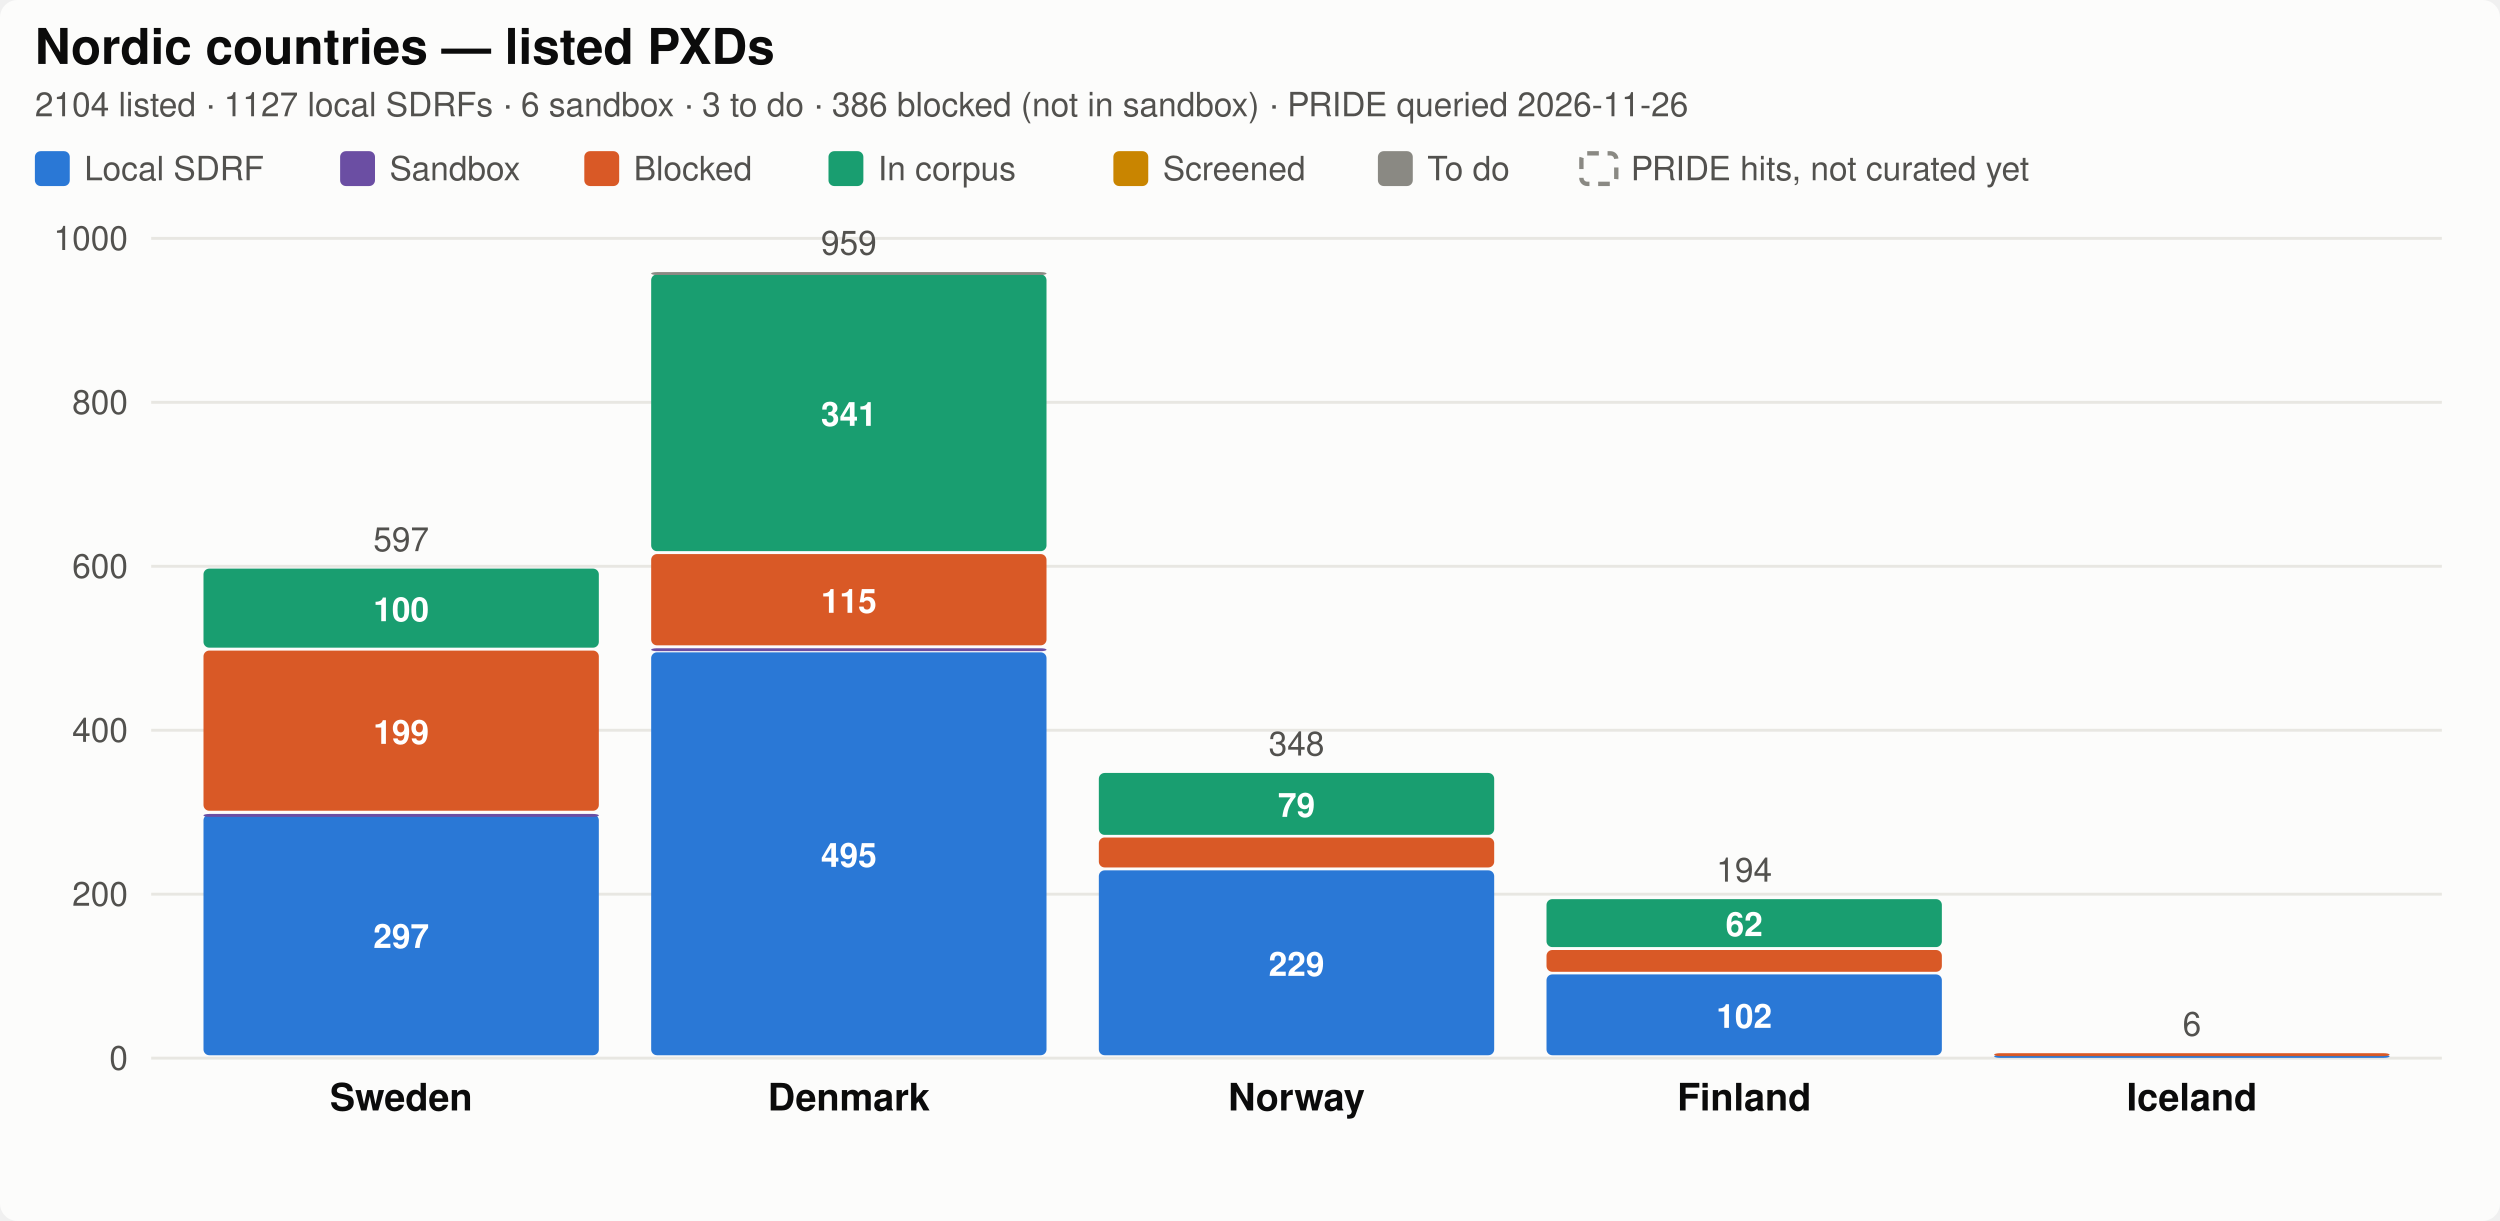
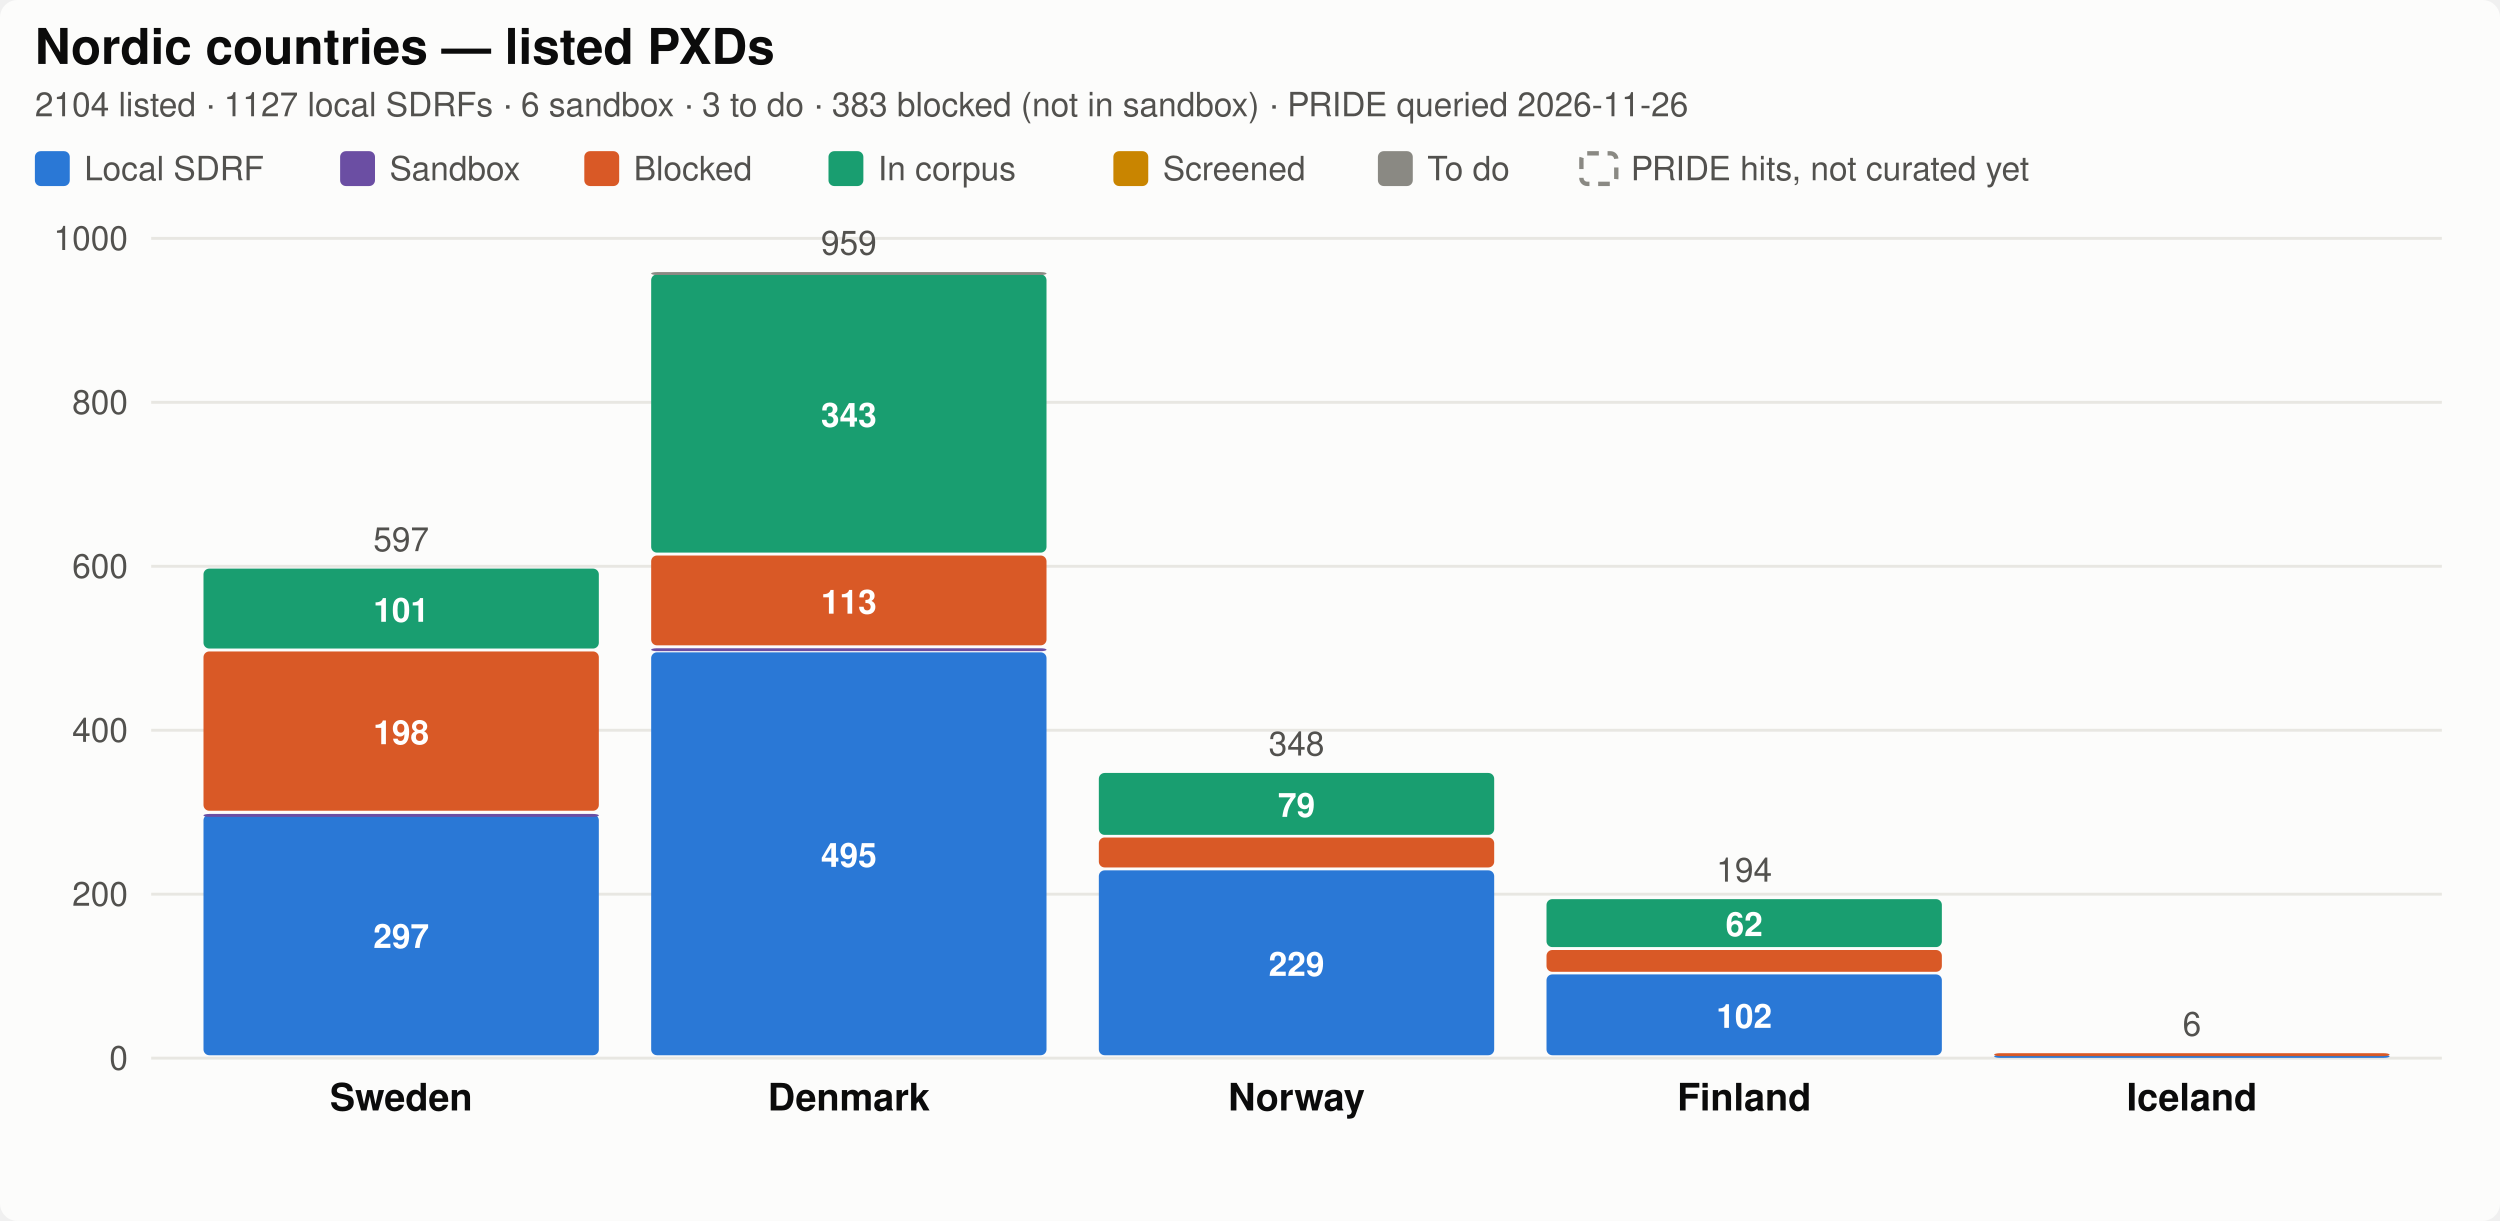
<svg xmlns="http://www.w3.org/2000/svg" width="860" height="420" viewBox="0 0 860 420" role="img" aria-label="Nordic SDRF progress by country">
  <style>
  .bg { fill: #fcfcfb; }
  .title { fill: #0b0b0b; font-size: 17px; font-weight: 600; }
  .city { fill: #0b0b0b; font-size: 13px; font-weight: 600; }
  .sub, .legend, .total, .axis { fill: #52514e; font-size: 11.5px; }
  .seg { font-size: 11.5px; font-weight: 600; fill: #ffffff; font-variant-numeric: tabular-nums; }
  .uncurated { fill: none; stroke: #8a8983; stroke-width: 1.5; stroke-dasharray: 4 3; }
  .grid { stroke: #e8e7e2; stroke-width: 1; }
  text { font-family: -apple-system, "Segoe UI", Helvetica, Arial, sans-serif; }
  .c-annotated { fill: #2a78d6; }
  .c-sandbox { fill: #6b4ea3; }
  .c-blocked { fill: #d95926; }
  .c-in_corpus { fill: #199e70; }
  .c-screened { fill: #c98500; }
  .c-todo { fill: #8a8983; }

  @media (prefers-color-scheme: dark) {
    .bg { fill: #1a1a19; }
    .title, .city { fill: #ffffff; }
    .sub, .legend, .total, .axis { fill: #c3c2b7; }
    .uncurated { stroke: #8f8e86; }
    .grid { stroke: #3a3a37; }
    .c-annotated { fill: #3987e5; }
    .c-sandbox { fill: #7d5fb5; }
    .c-blocked { fill: #d95926; }
    .c-in_corpus { fill: #199e70; }
    .c-screened { fill: #c98500; }
    .c-todo { fill: #6b6a65; }
  }
</style>
  <rect class="bg" width="860" height="420" rx="6" />
  <text class="title" x="12" y="22">Nordic countries — listed PXDs</text>
-   <text class="sub" x="12" y="40">2104 listed · 1127 local SDRFs · 6 sandbox · 3 to do · 386 blocked (not in sandbox) · PRIDE queried 2026-11-26</text>
+   <text class="sub" x="12" y="40">2104 listed · 1127 local SDRFs · 6 sandbox · 3 to do · 383 blocked (not in sandbox) · PRIDE queried 2026-11-26</text>
  <rect class="c-annotated" fill="#2a78d6" x="12.0" y="52.0" width="12" height="12" rx="2" />
  <text class="legend" x="29.0" y="62.0">Local SDRF</text>
  <rect class="c-sandbox" fill="#6b4ea3" x="117.0" y="52.0" width="12" height="12" rx="2" />
  <text class="legend" x="134.0" y="62.0">Sandbox</text>
  <rect class="c-blocked" fill="#d95926" x="201.0" y="52.0" width="12" height="12" rx="2" />
  <text class="legend" x="218.0" y="62.0">Blocked</text>
  <rect class="c-in_corpus" fill="#199e70" x="285.0" y="52.0" width="12" height="12" rx="2" />
  <text class="legend" x="302.0" y="62.0">In corpus</text>
  <rect class="c-screened" fill="#c98500" x="383.0" y="52.0" width="12" height="12" rx="2" />
  <text class="legend" x="400.0" y="62.0">Screened</text>
  <rect class="c-todo" fill="#8a8983" x="474.0" y="52.0" width="12" height="12" rx="2" />
  <text class="legend" x="491.0" y="62.0">To do</text>
  <rect class="uncurated" fill="none" stroke="#8a8983" x="544.0" y="52.75" width="12" height="10.5" rx="2" />
  <text class="legend" x="561.0" y="62.0">PRIDE hits, not curated yet</text>
  <line class="grid" x1="52" y1="364.0" x2="840" y2="364.0" />
  <text class="axis" x="44" y="368.0" text-anchor="end">0</text>
  <line class="grid" x1="52" y1="307.6" x2="840" y2="307.6" />
  <text class="axis" x="44" y="311.6" text-anchor="end">200</text>
  <line class="grid" x1="52" y1="251.2" x2="840" y2="251.2" />
  <text class="axis" x="44" y="255.2" text-anchor="end">400</text>
  <line class="grid" x1="52" y1="194.8" x2="840" y2="194.8" />
  <text class="axis" x="44" y="198.8" text-anchor="end">600</text>
  <line class="grid" x1="52" y1="138.4" x2="840" y2="138.4" />
  <text class="axis" x="44" y="142.4" text-anchor="end">800</text>
  <line class="grid" x1="52" y1="82.0" x2="840" y2="82.0" />
  <text class="axis" x="44" y="86.0" text-anchor="end">1000</text>
  <rect class="c-annotated" fill="#2a78d6" x="70.0" y="280.2" width="136.0" height="82.8" rx="2" />
  <text class="seg" x="138.0" y="326.1" text-anchor="middle">297</text>
  <rect class="c-sandbox" fill="#6b4ea3" x="70.0" y="280.0" width="136.0" height="1.0" rx="2" />
-   <rect class="c-blocked" fill="#d95926" x="70.0" y="223.8" width="136.0" height="55.1" rx="2" />
-   <text class="seg" x="138.0" y="255.9" text-anchor="middle">199</text>
-   <rect class="c-in_corpus" fill="#199e70" x="70.0" y="195.6" width="136.0" height="27.2" rx="2" />
-   <text class="seg" x="138.0" y="213.7" text-anchor="middle">100</text>
+   <rect class="c-blocked" fill="#d95926" x="70.0" y="224.1" width="136.0" height="54.8" rx="2" />
+   <text class="seg" x="138.0" y="256.0" text-anchor="middle">198</text>
+   <rect class="c-in_corpus" fill="#199e70" x="70.0" y="195.6" width="136.0" height="27.5" rx="2" />
+   <text class="seg" x="138.0" y="213.9" text-anchor="middle">101</text>
  <text class="total" x="138.0" y="189.6" text-anchor="middle">597</text>
  <text class="city" x="138.0" y="382.0" text-anchor="middle">Sweden</text>
  <rect class="c-annotated" fill="#2a78d6" x="224.0" y="224.4" width="136.0" height="138.6" rx="2" />
  <text class="seg" x="292.0" y="298.2" text-anchor="middle">495</text>
  <rect class="c-sandbox" fill="#6b4ea3" x="224.0" y="223.0" width="136.0" height="1.0" rx="2" />
-   <rect class="c-blocked" fill="#d95926" x="224.0" y="190.6" width="136.0" height="31.4" rx="2" />
-   <text class="seg" x="292.0" y="210.8" text-anchor="middle">115</text>
-   <rect class="c-in_corpus" fill="#199e70" x="224.0" y="94.4" width="136.0" height="95.2" rx="2" />
-   <text class="seg" x="292.0" y="146.5" text-anchor="middle">341</text>
+   <rect class="c-blocked" fill="#d95926" x="224.0" y="191.1" width="136.0" height="30.9" rx="2" />
+   <text class="seg" x="292.0" y="211.1" text-anchor="middle">113</text>
+   <rect class="c-in_corpus" fill="#199e70" x="224.0" y="94.4" width="136.0" height="95.7" rx="2" />
+   <text class="seg" x="292.0" y="146.8" text-anchor="middle">343</text>
  <rect class="c-todo" fill="#8a8983" x="224.0" y="93.6" width="136.0" height="1.0" rx="2" />
  <text class="total" x="292.0" y="87.6" text-anchor="middle">959</text>
  <text class="city" x="292.0" y="382.0" text-anchor="middle">Denmark</text>
  <rect class="c-annotated" fill="#2a78d6" x="378.0" y="299.4" width="136.0" height="63.6" rx="2" />
  <text class="seg" x="446.0" y="335.7" text-anchor="middle">229</text>
  <rect class="c-blocked" fill="#d95926" x="378.0" y="288.1" width="136.0" height="10.3" rx="2" />
  <rect class="c-in_corpus" fill="#199e70" x="378.0" y="265.9" width="136.0" height="21.3" rx="2" />
  <text class="seg" x="446.0" y="281.0" text-anchor="middle">79</text>
  <text class="total" x="446.0" y="259.9" text-anchor="middle">348</text>
  <text class="city" x="446.0" y="382.0" text-anchor="middle">Norway</text>
  <rect class="c-annotated" fill="#2a78d6" x="532.0" y="335.2" width="136.0" height="27.8" rx="2" />
  <text class="seg" x="600.0" y="353.6" text-anchor="middle">102</text>
  <rect class="c-blocked" fill="#d95926" x="532.0" y="326.8" width="136.0" height="7.5" rx="2" />
  <rect class="c-in_corpus" fill="#199e70" x="532.0" y="309.3" width="136.0" height="16.5" rx="2" />
  <text class="seg" x="600.0" y="322.0" text-anchor="middle">62</text>
  <text class="total" x="600.0" y="303.3" text-anchor="middle">194</text>
  <text class="city" x="600.0" y="382.0" text-anchor="middle">Finland</text>
  <rect class="c-annotated" fill="#2a78d6" x="686.0" y="362.9" width="136.0" height="1.0" rx="2" />
  <rect class="c-blocked" fill="#d95926" x="686.0" y="362.3" width="136.0" height="1.0" rx="2" />
  <text class="total" x="754.0" y="356.3" text-anchor="middle">6</text>
  <text class="city" x="754.0" y="382.0" text-anchor="middle">Iceland</text>
</svg>
